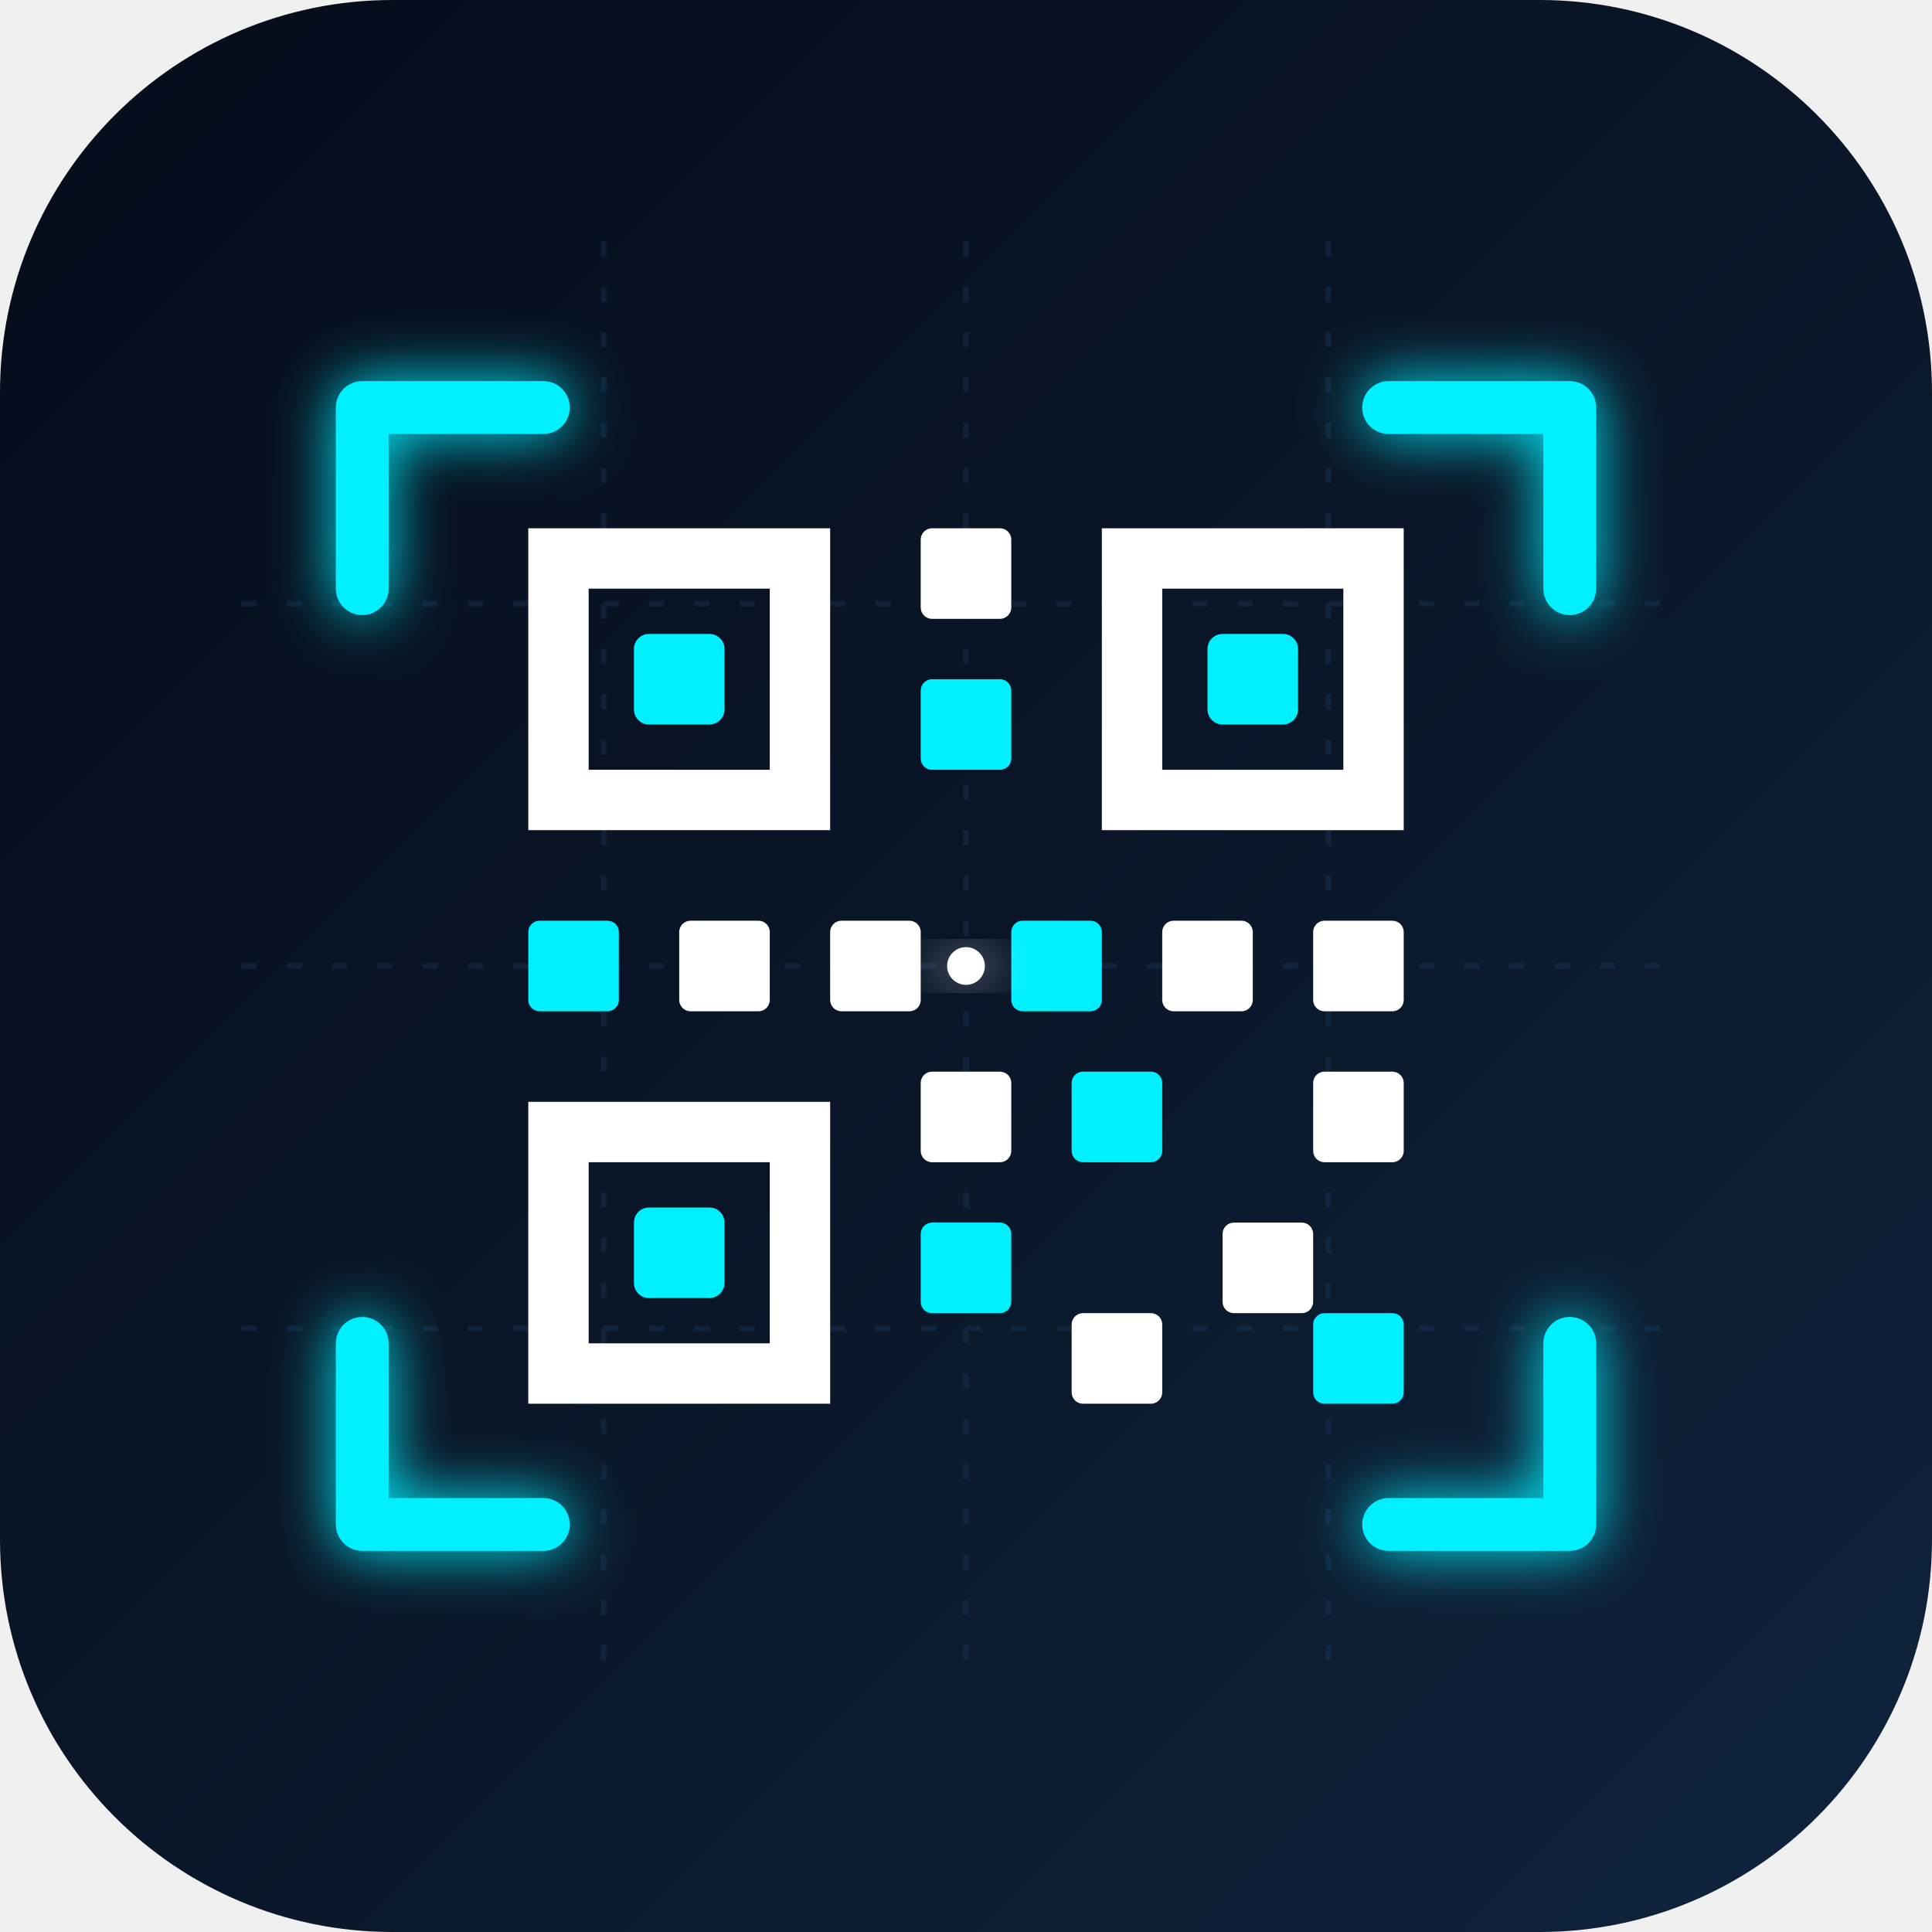
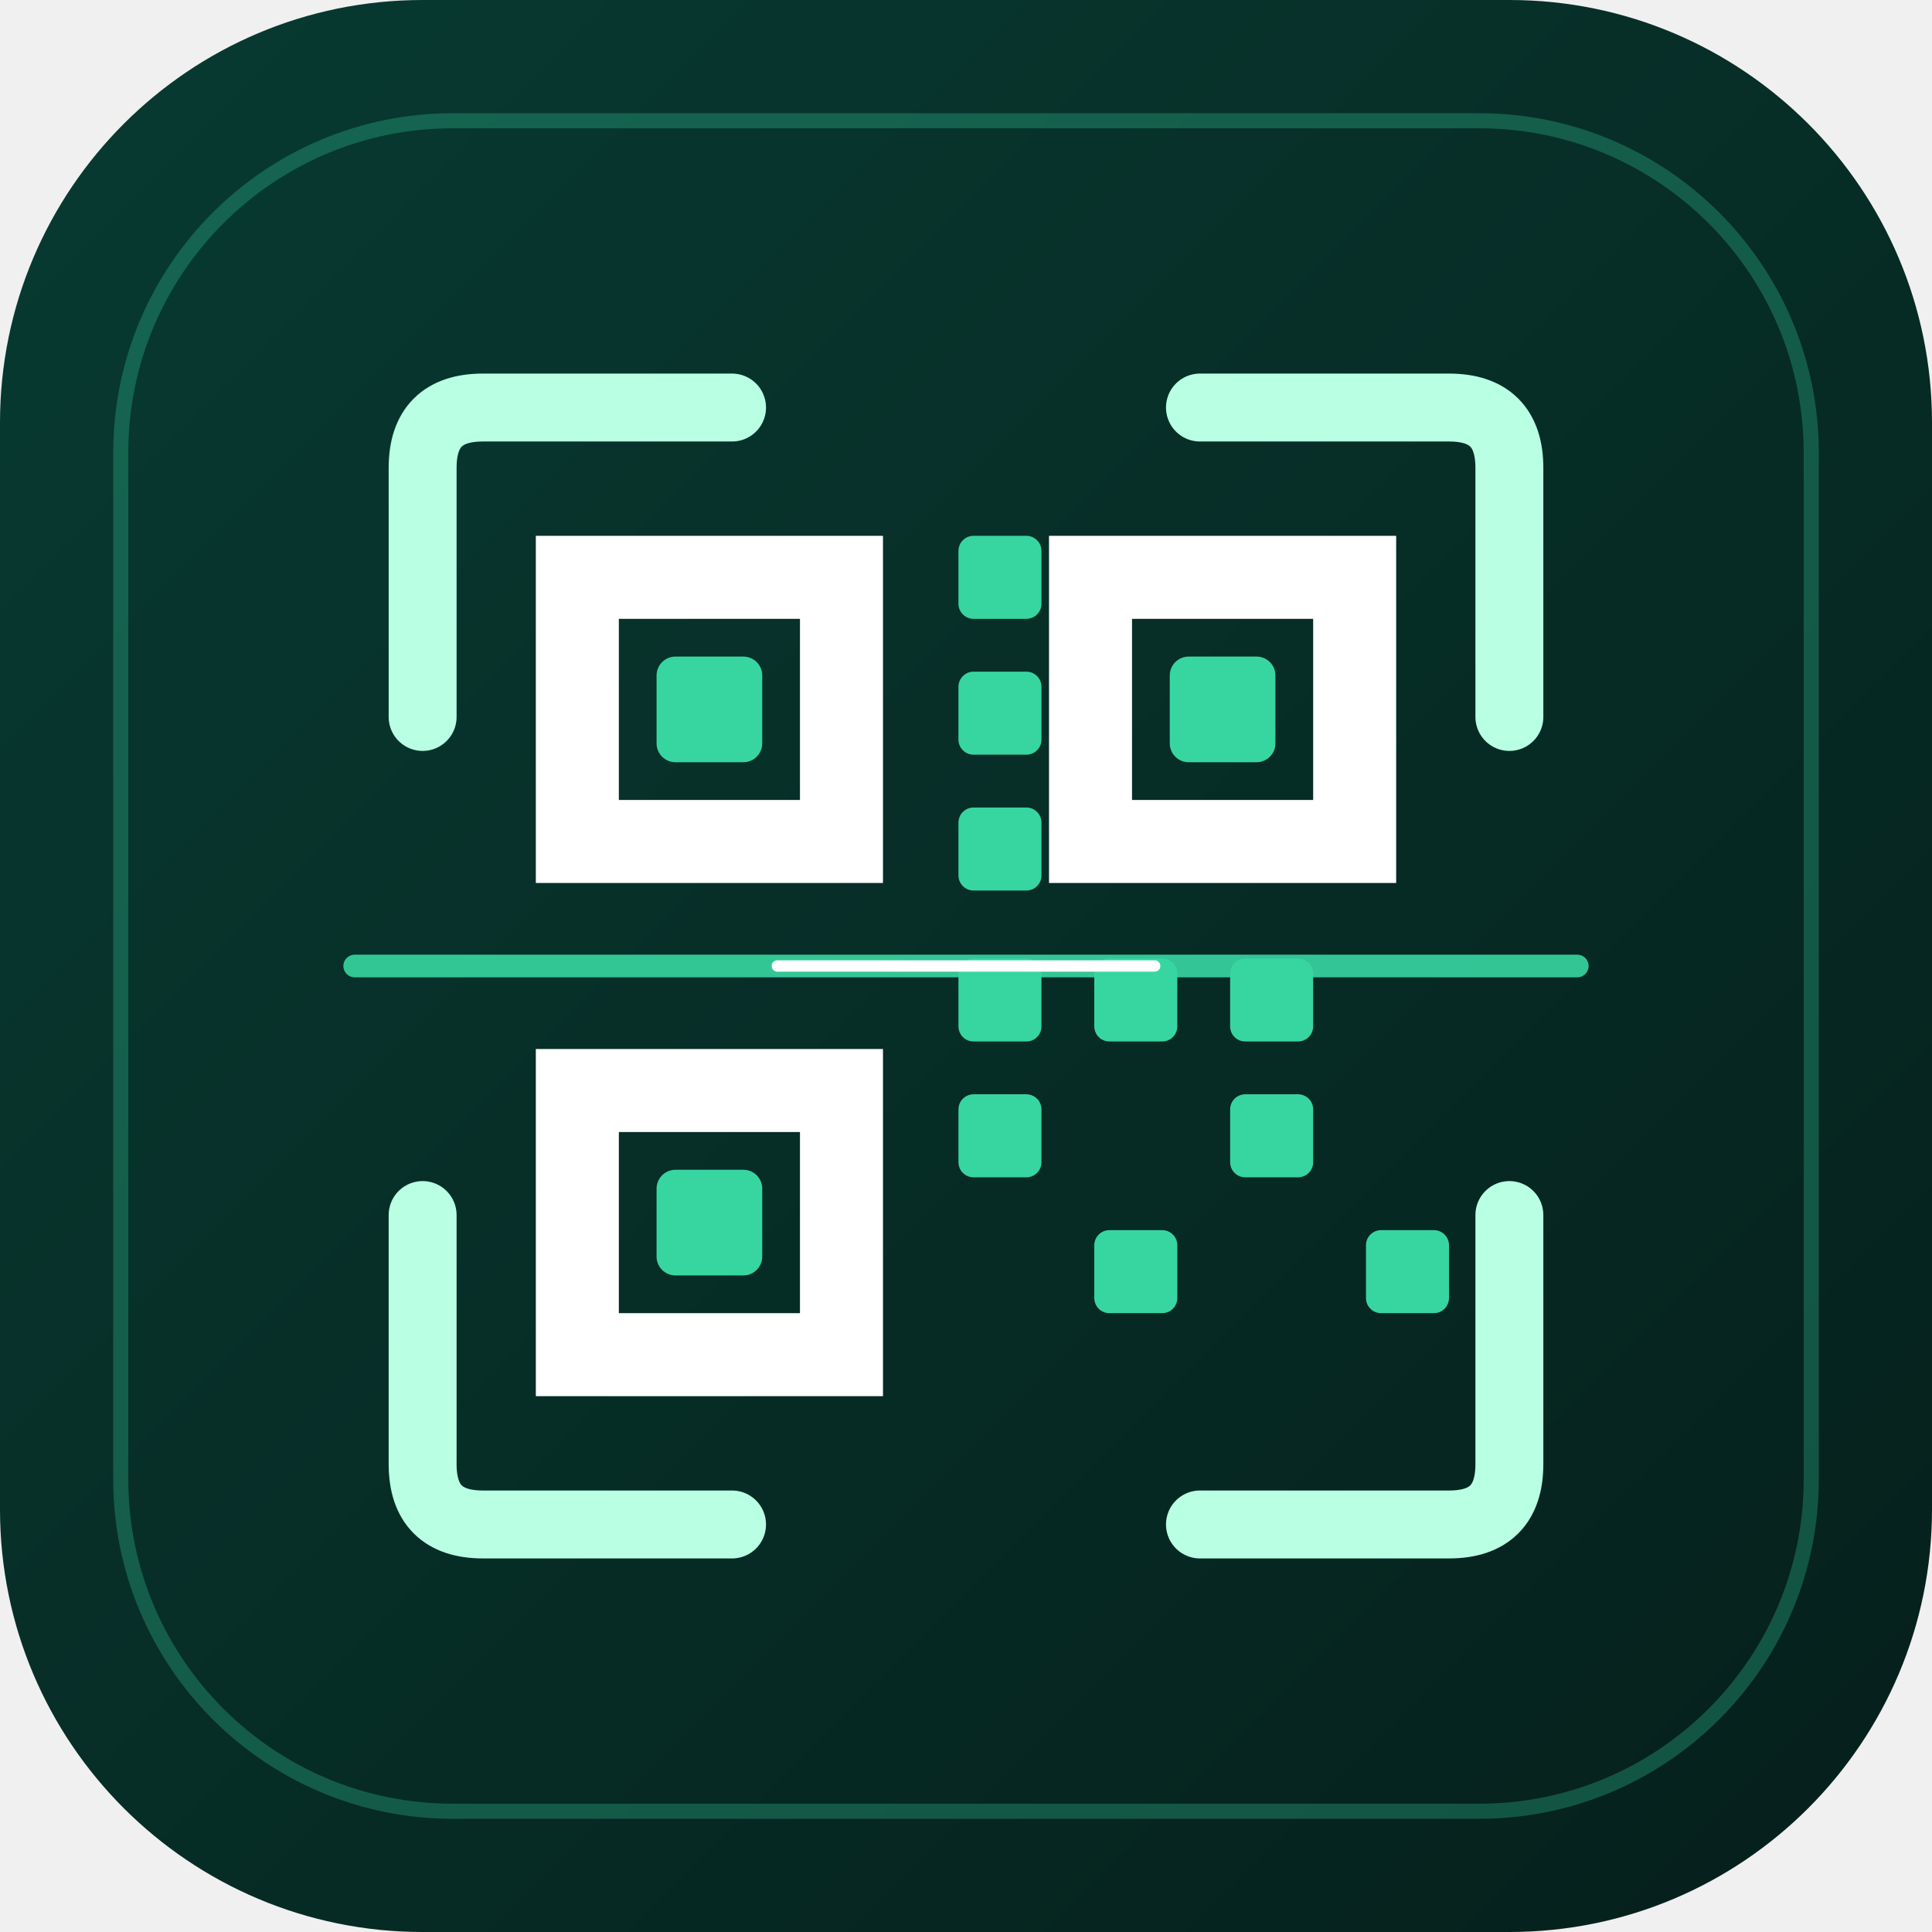
- <svg xmlns="http://www.w3.org/2000/svg" viewBox="0 0 512 512" width="512" height="512">
+ <svg xmlns="http://www.w3.org/2000/svg" viewBox="0 0 512 512" width="512" height="512" role="img" aria-labelledby="title">
  <defs>
-     <linearGradient id="bgGrad" x1="0%" y1="0%" x2="100%" y2="100%">
-       <stop offset="0%" stop-color="#050C1A" />
-       <stop offset="50%" stop-color="#0A1628" />
-       <stop offset="100%" stop-color="#0F243E" />
-     </linearGradient>
-     <filter id="cyanGlow" x="-20%" y="-20%" width="140%" height="140%">
-       <feGaussianBlur stdDeviation="8" result="blur" />
-       <feComposite in="SourceGraphic" in2="blur" operator="over" />
-     </filter>
-     <linearGradient id="laserGrad" x1="0%" y1="0%" x2="100%" y2="0%">
-       <stop offset="0%" stop-color="#00F0FF" stop-opacity="0" />
-       <stop offset="20%" stop-color="#00F0FF" stop-opacity="0.8" />
-       <stop offset="50%" stop-color="#FFFFFF" stop-opacity="1" />
-       <stop offset="80%" stop-color="#00F0FF" stop-opacity="0.8" />
-       <stop offset="100%" stop-color="#00F0FF" stop-opacity="0" />
+     <linearGradient id="bg" x1="0" y1="0" x2="1" y2="1">
+       <stop offset="0" stop-color="#073B32" />
+       <stop offset="1" stop-color="#061F1B" />
    </linearGradient>
  </defs>
-   <rect width="512" height="512" rx="104" fill="url(#bgGrad)" />
-   <path d="M64 160h384M64 256h384M64 352h384M160 64v384M256 64v384M352 64v384" stroke="#1E3A5F" stroke-width="1.5" stroke-opacity="0.35" stroke-dasharray="4 8" />
-   <g stroke="#00F0FF" stroke-width="14" stroke-linecap="round" stroke-linejoin="round" filter="url(#cyanGlow)">
-     <path d="M96 156 V108 H144" fill="none" />
-     <path d="M416 156 V108 H368" fill="none" />
-     <path d="M96 356 V404 H144" fill="none" />
-     <path d="M416 356 V404 H368" fill="none" />
+   <rect width="512" height="512" rx="112" fill="url(#bg)" />
+   <rect x="32" y="32" width="448" height="448" rx="88" fill="none" stroke="#37D6A1" stroke-opacity=".28" stroke-width="4" />
+   <g fill="none" stroke="#B8FFE4" stroke-width="18" stroke-linecap="round" stroke-linejoin="round">
+     <path d="M112 190V124Q112 108 128 108H194" />
+     <path d="M318 108H384Q400 108 400 124V190" />
+     <path d="M112 322V388Q112 404 128 404H194" />
+     <path d="M318 404H384Q400 404 400 388V322" />
  </g>
  <g fill="#FFFFFF">
-     <path d="M140 140 h80 v80 h-80 z M156 156 v48 h48 v-48 z" fill-rule="evenodd" />
-     <rect x="168" y="168" width="24" height="24" rx="4" fill="#00F0FF" />
-     <path d="M292 140 h80 v80 h-80 z M308 156 v48 h48 v-48 z" fill-rule="evenodd" />
-     <rect x="320" y="168" width="24" height="24" rx="4" fill="#00F0FF" />
-     <path d="M140 292 h80 v80 h-80 z M156 308 v48 h48 v-48 z" fill-rule="evenodd" />
-     <rect x="168" y="320" width="24" height="24" rx="4" fill="#00F0FF" />
-     <rect x="244" y="140" width="24" height="24" rx="3" />
-     <rect x="244" y="180" width="24" height="24" rx="3" fill="#00F0FF" />
-     <rect x="140" y="244" width="24" height="24" rx="3" fill="#00F0FF" />
-     <rect x="180" y="244" width="24" height="24" rx="3" />
-     <rect x="220" y="244" width="24" height="24" rx="3" />
-     <rect x="268" y="244" width="24" height="24" rx="3" fill="#00F0FF" />
-     <rect x="308" y="244" width="24" height="24" rx="3" />
-     <rect x="348" y="244" width="24" height="24" rx="3" />
-     <rect x="244" y="284" width="24" height="24" rx="3" />
-     <rect x="284" y="284" width="24" height="24" rx="3" fill="#00F0FF" />
-     <rect x="348" y="284" width="24" height="24" rx="3" />
-     <rect x="244" y="324" width="24" height="24" rx="3" fill="#00F0FF" />
-     <rect x="284" y="348" width="24" height="24" rx="3" />
-     <rect x="324" y="324" width="24" height="24" rx="3" />
-     <rect x="348" y="348" width="24" height="24" rx="3" fill="#00F0FF" />
+     <path fill-rule="evenodd" d="M142 142h92v92h-92zm22 22v48h48v-48z" />
+     <path fill-rule="evenodd" d="M278 142h92v92h-92zm22 22v48h48v-48z" />
+     <path fill-rule="evenodd" d="M142 278h92v92h-92zm22 22v48h48v-48z" />
  </g>
-   <g filter="url(#cyanGlow)">
-     <line x1="88" y1="256" x2="424" y2="256" stroke="url(#laserGrad)" stroke-width="4" stroke-linecap="round" />
-     <circle cx="256" cy="256" r="5" fill="#FFFFFF" />
+   <g fill="#37D6A1">
+     <rect x="174" y="174" width="28" height="28" rx="5" />
+     <rect x="310" y="174" width="28" height="28" rx="5" />
+     <rect x="174" y="310" width="28" height="28" rx="5" />
+     <rect x="254" y="142" width="22" height="22" rx="4" />
+     <rect x="254" y="178" width="22" height="22" rx="4" />
+     <rect x="254" y="214" width="22" height="22" rx="4" />
+     <rect x="254" y="254" width="22" height="22" rx="4" />
+     <rect x="290" y="254" width="22" height="22" rx="4" />
+     <rect x="326" y="254" width="22" height="22" rx="4" />
+     <rect x="254" y="290" width="22" height="22" rx="4" />
+     <rect x="290" y="326" width="22" height="22" rx="4" />
+     <rect x="326" y="290" width="22" height="22" rx="4" />
+     <rect x="362" y="326" width="22" height="22" rx="4" />
  </g>
+   <path d="M94 256H418" stroke="#37D6A1" stroke-width="6" stroke-linecap="round" opacity=".9" />
+   <path d="M206 256H306" stroke="#FFFFFF" stroke-width="3" stroke-linecap="round" />
</svg>
